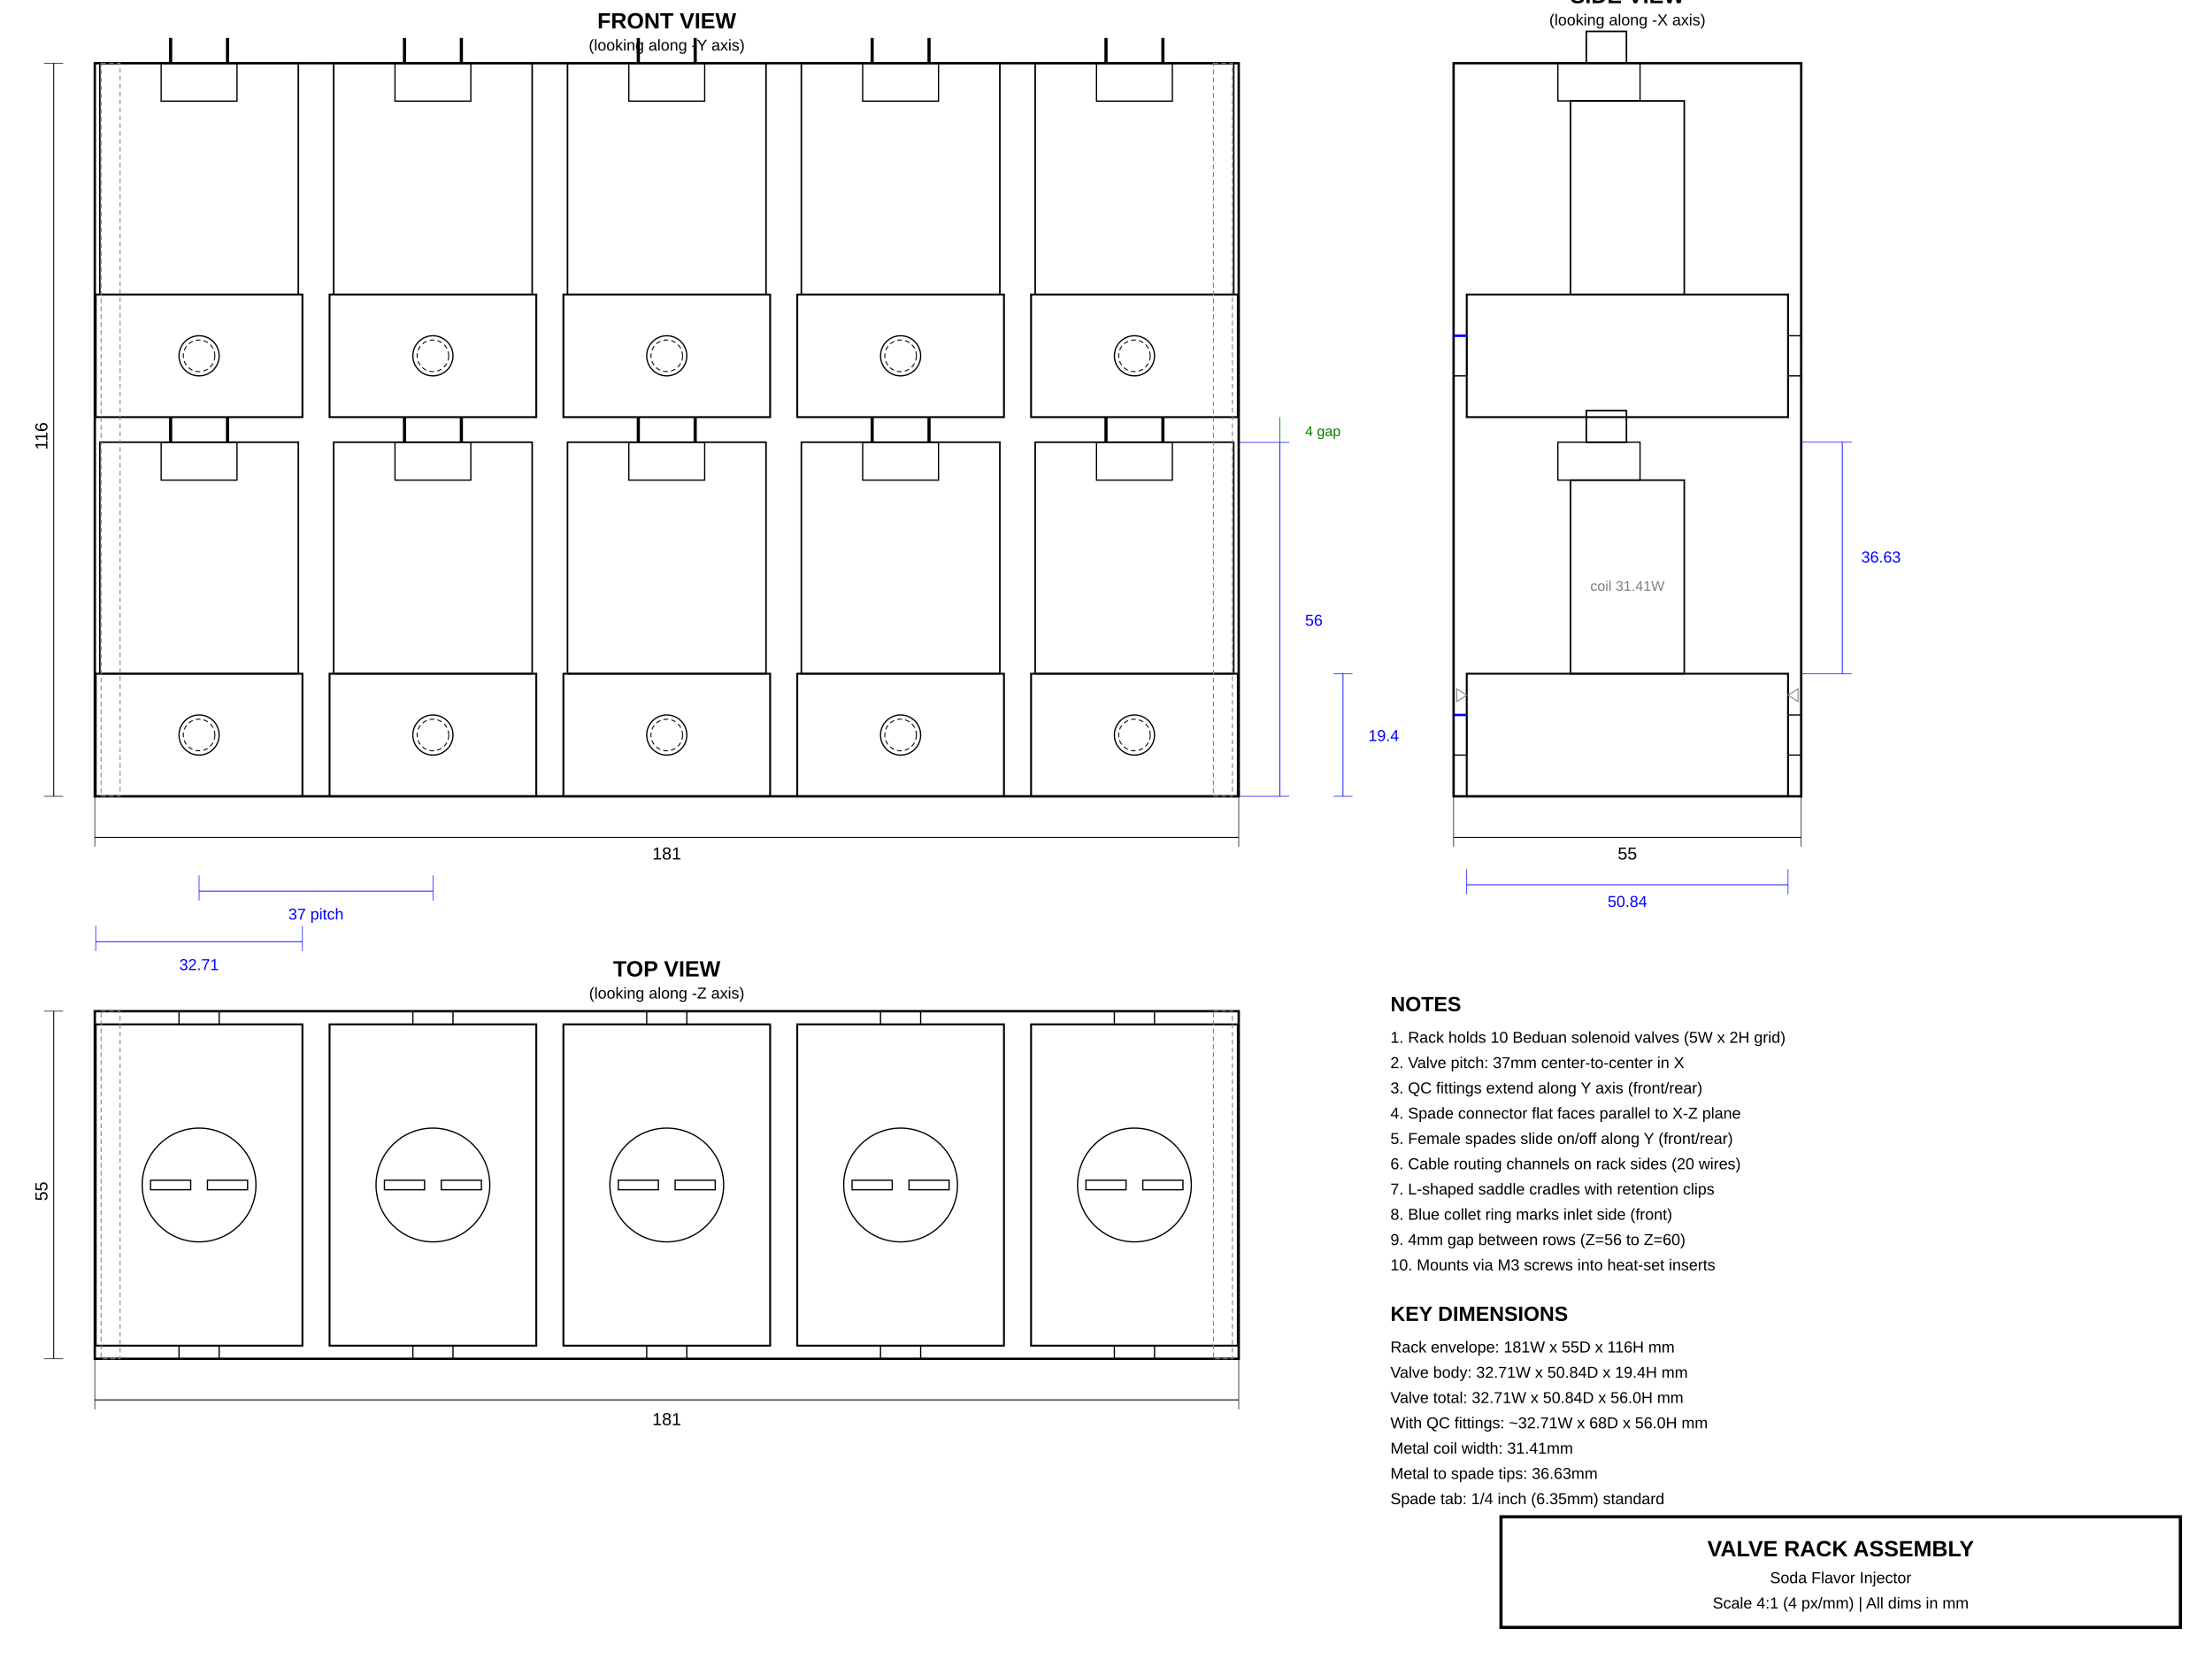
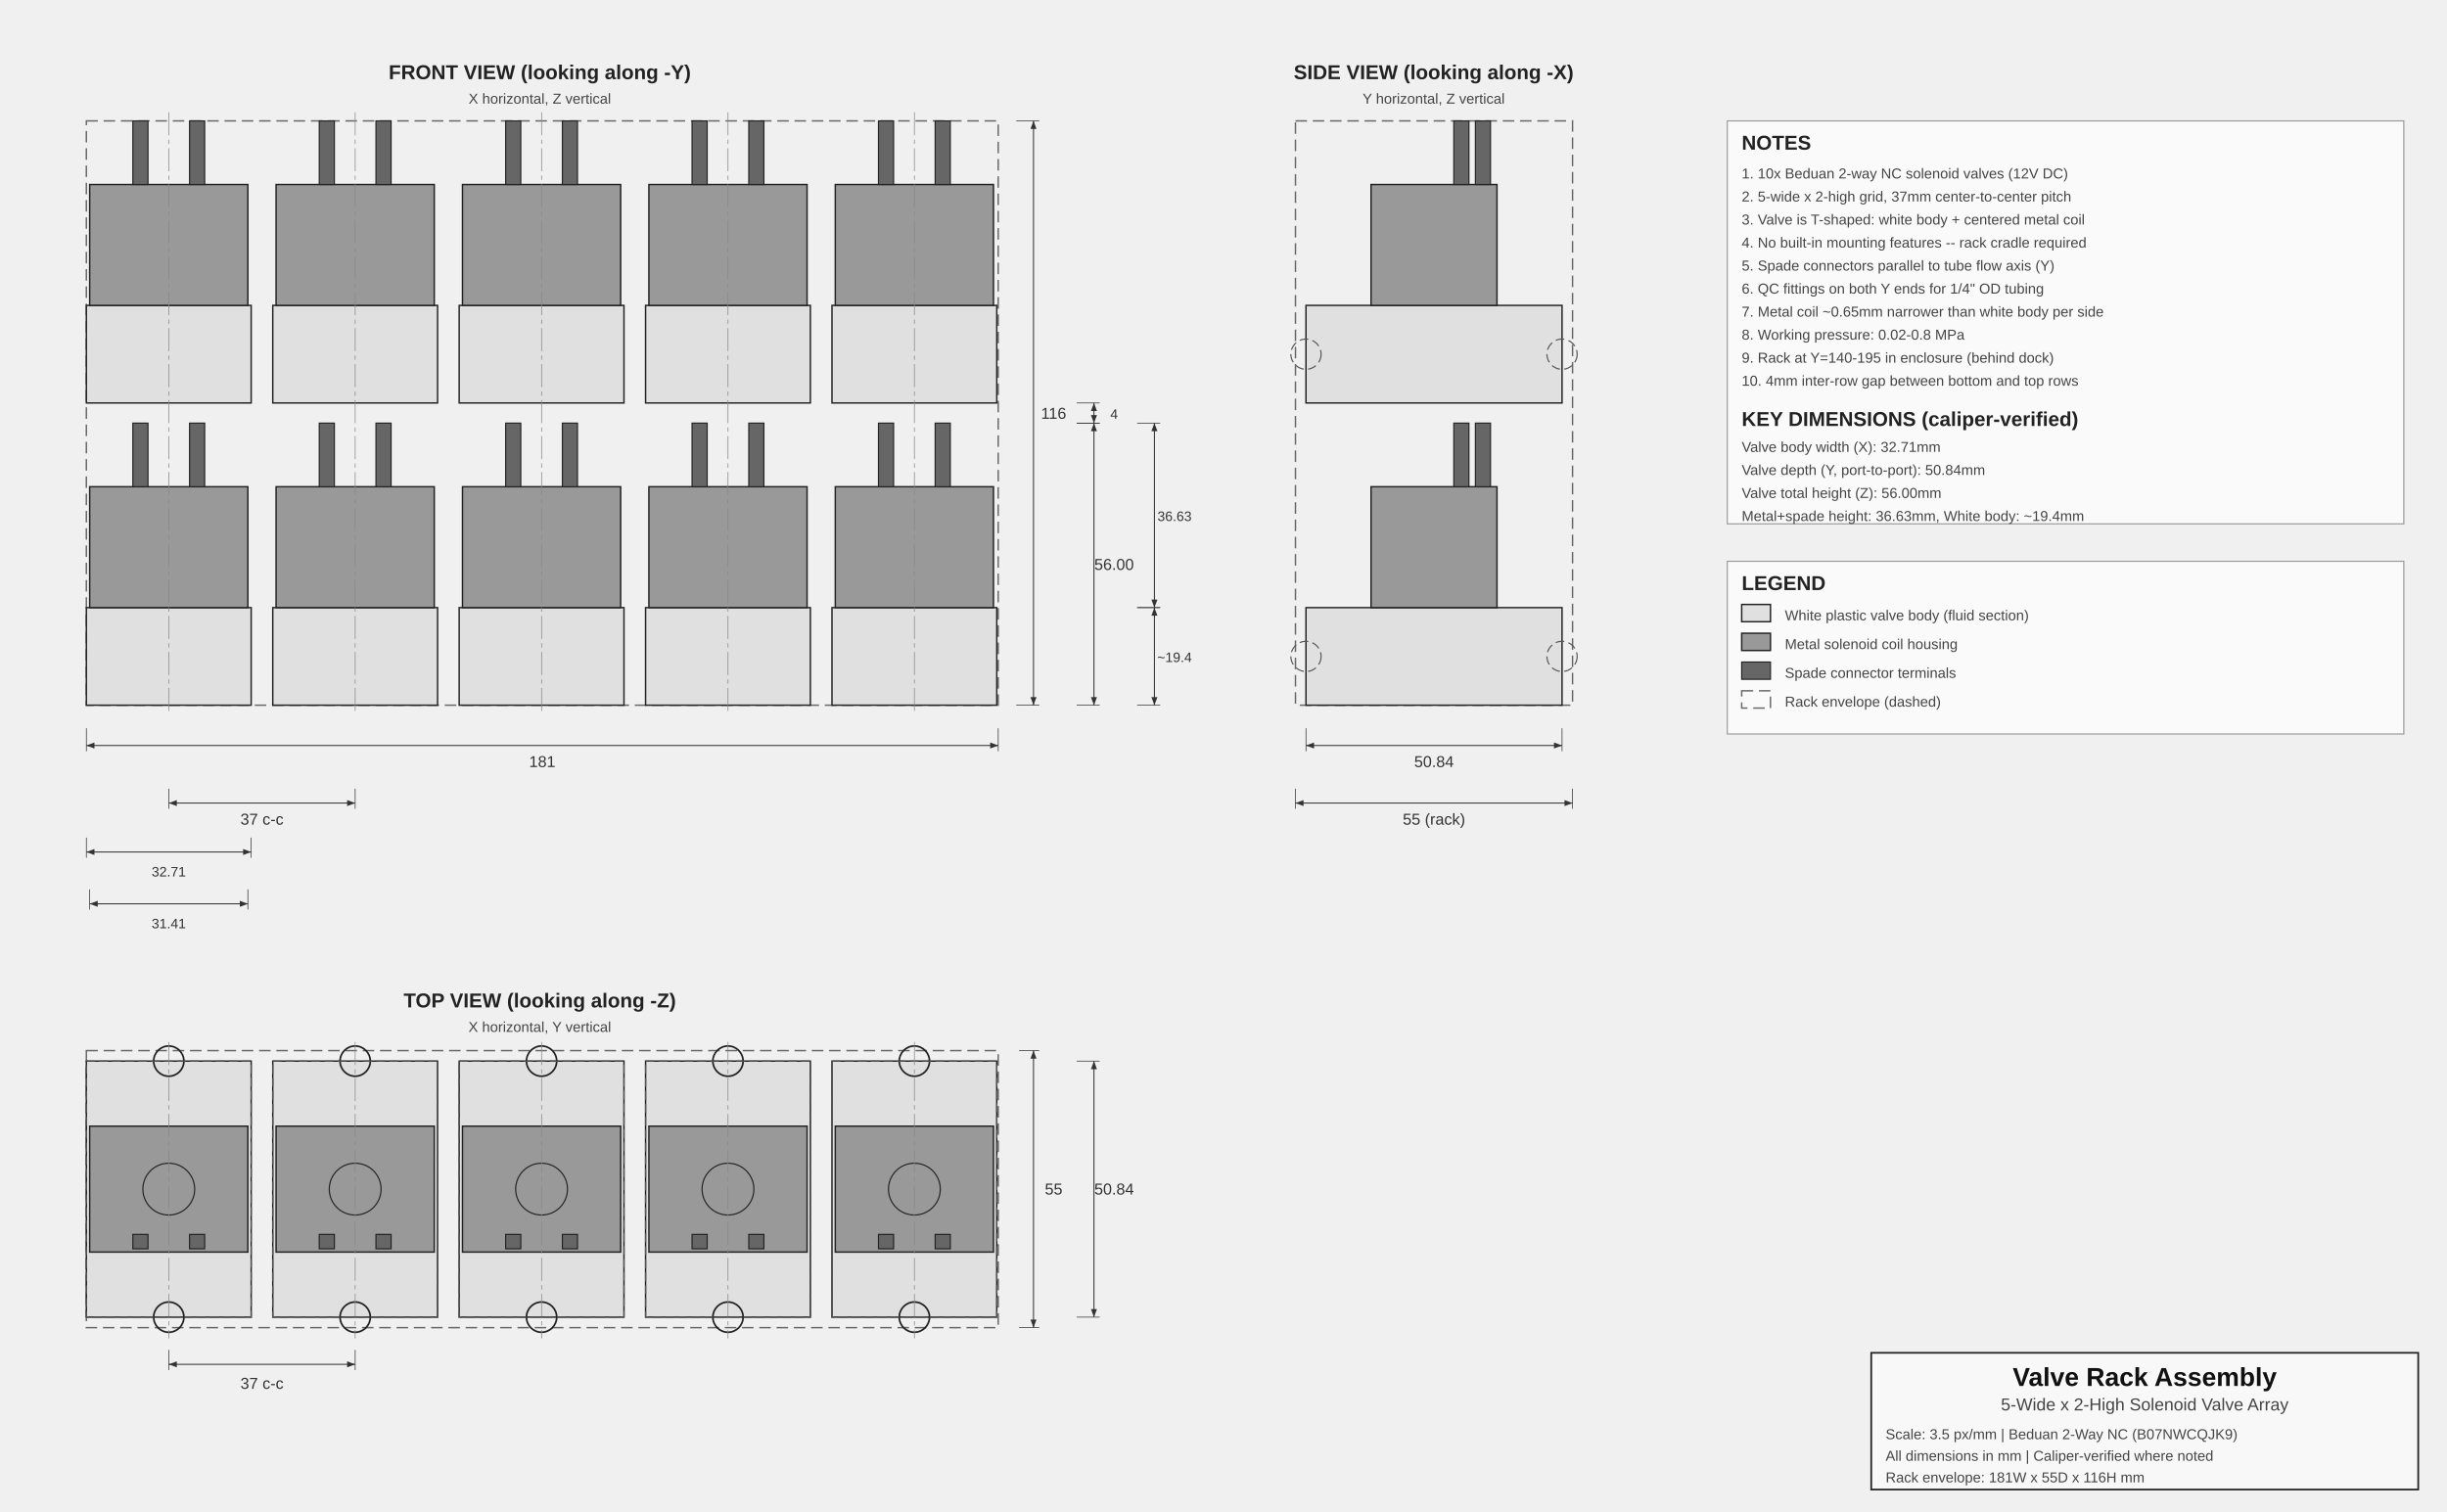
- <svg xmlns="http://www.w3.org/2000/svg" viewBox="0 0 1400 1050" width="1400" height="1050" font-family="Arial, sans-serif">
-   <rect width="1400" height="1050" fill="white" />
-   <rect x="950" y="960" width="430" height="70" fill="none" stroke="black" stroke-width="2" />
-   <text x="1165" y="985" text-anchor="middle" font-size="14" font-weight="bold">VALVE RACK ASSEMBLY</text>
-   <text x="1165" y="1002" text-anchor="middle" font-size="10">Soda Flavor Injector</text>
-   <text x="1165" y="1018" text-anchor="middle" font-size="10">Scale 4:1 (4 px/mm) | All dims in mm</text>
-   <g id="front-view" transform="translate(60, 40)">
-     <text x="362" y="-22" text-anchor="middle" font-size="14" font-weight="bold">FRONT VIEW</text>
-     <text x="362" y="-8" text-anchor="middle" font-size="10">(looking along -Y axis)</text>
-     <rect x="0" y="0" width="724" height="464" fill="none" stroke="black" stroke-width="1.5" />
-     <g id="front-v1-r1">
-       <rect x="0.58" y="386.4" width="130.84" height="77.6" fill="none" stroke="black" stroke-width="1.2" />
-       <rect x="3.18" y="239.88" width="125.64" height="146.52" fill="none" stroke="black" stroke-width="1" />
-       <rect x="42" y="239.88" width="48" height="24" fill="none" stroke="black" stroke-width="0.8" />
-       <line x1="48" y1="239.88" x2="48" y2="224" stroke="black" stroke-width="2" />
-       <line x1="84" y1="239.88" x2="84" y2="224" stroke="black" stroke-width="2" />
-     </g>
-     <g id="front-v2-r1" transform="translate(148, 0)">
-       <rect x="0.58" y="386.4" width="130.84" height="77.6" fill="none" stroke="black" stroke-width="1.2" />
-       <rect x="3.18" y="239.88" width="125.64" height="146.52" fill="none" stroke="black" stroke-width="1" />
-       <rect x="42" y="239.88" width="48" height="24" fill="none" stroke="black" stroke-width="0.8" />
-       <line x1="48" y1="239.88" x2="48" y2="224" stroke="black" stroke-width="2" />
-       <line x1="84" y1="239.88" x2="84" y2="224" stroke="black" stroke-width="2" />
-     </g>
-     <g id="front-v3-r1" transform="translate(296, 0)">
-       <rect x="0.58" y="386.4" width="130.84" height="77.6" fill="none" stroke="black" stroke-width="1.2" />
-       <rect x="3.18" y="239.88" width="125.64" height="146.52" fill="none" stroke="black" stroke-width="1" />
-       <rect x="42" y="239.88" width="48" height="24" fill="none" stroke="black" stroke-width="0.8" />
-       <line x1="48" y1="239.88" x2="48" y2="224" stroke="black" stroke-width="2" />
-       <line x1="84" y1="239.88" x2="84" y2="224" stroke="black" stroke-width="2" />
-     </g>
-     <g id="front-v4-r1" transform="translate(444, 0)">
-       <rect x="0.58" y="386.4" width="130.84" height="77.6" fill="none" stroke="black" stroke-width="1.2" />
-       <rect x="3.18" y="239.88" width="125.64" height="146.52" fill="none" stroke="black" stroke-width="1" />
-       <rect x="42" y="239.88" width="48" height="24" fill="none" stroke="black" stroke-width="0.8" />
-       <line x1="48" y1="239.88" x2="48" y2="224" stroke="black" stroke-width="2" />
-       <line x1="84" y1="239.88" x2="84" y2="224" stroke="black" stroke-width="2" />
-     </g>
-     <g id="front-v5-r1" transform="translate(592, 0)">
-       <rect x="0.58" y="386.4" width="130.84" height="77.6" fill="none" stroke="black" stroke-width="1.2" />
-       <rect x="3.18" y="239.88" width="125.64" height="146.52" fill="none" stroke="black" stroke-width="1" />
-       <rect x="42" y="239.88" width="48" height="24" fill="none" stroke="black" stroke-width="0.8" />
-       <line x1="48" y1="239.88" x2="48" y2="224" stroke="black" stroke-width="2" />
-       <line x1="84" y1="239.88" x2="84" y2="224" stroke="black" stroke-width="2" />
-     </g>
-     <g id="front-v1-r2">
-       <rect x="0.58" y="146.4" width="130.84" height="77.6" fill="none" stroke="black" stroke-width="1.2" />
-       <rect x="3.18" y="0" width="125.64" height="146.4" fill="none" stroke="black" stroke-width="1" />
-       <rect x="42" y="0" width="48" height="24" fill="none" stroke="black" stroke-width="0.8" />
-       <line x1="48" y1="0" x2="48" y2="-16" stroke="black" stroke-width="2" />
-       <line x1="84" y1="0" x2="84" y2="-16" stroke="black" stroke-width="2" />
-     </g>
-     <g id="front-v2-r2" transform="translate(148, 0)">
-       <rect x="0.58" y="146.4" width="130.84" height="77.6" fill="none" stroke="black" stroke-width="1.2" />
-       <rect x="3.18" y="0" width="125.64" height="146.4" fill="none" stroke="black" stroke-width="1" />
-       <rect x="42" y="0" width="48" height="24" fill="none" stroke="black" stroke-width="0.8" />
-       <line x1="48" y1="0" x2="48" y2="-16" stroke="black" stroke-width="2" />
-       <line x1="84" y1="0" x2="84" y2="-16" stroke="black" stroke-width="2" />
-     </g>
-     <g id="front-v3-r2" transform="translate(296, 0)">
-       <rect x="0.58" y="146.4" width="130.84" height="77.6" fill="none" stroke="black" stroke-width="1.2" />
-       <rect x="3.18" y="0" width="125.64" height="146.4" fill="none" stroke="black" stroke-width="1" />
-       <rect x="42" y="0" width="48" height="24" fill="none" stroke="black" stroke-width="0.8" />
-       <line x1="48" y1="0" x2="48" y2="-16" stroke="black" stroke-width="2" />
-       <line x1="84" y1="0" x2="84" y2="-16" stroke="black" stroke-width="2" />
-     </g>
-     <g id="front-v4-r2" transform="translate(444, 0)">
-       <rect x="0.58" y="146.4" width="130.84" height="77.6" fill="none" stroke="black" stroke-width="1.2" />
-       <rect x="3.18" y="0" width="125.64" height="146.4" fill="none" stroke="black" stroke-width="1" />
-       <rect x="42" y="0" width="48" height="24" fill="none" stroke="black" stroke-width="0.8" />
-       <line x1="48" y1="0" x2="48" y2="-16" stroke="black" stroke-width="2" />
-       <line x1="84" y1="0" x2="84" y2="-16" stroke="black" stroke-width="2" />
-     </g>
-     <g id="front-v5-r2" transform="translate(592, 0)">
-       <rect x="0.58" y="146.4" width="130.84" height="77.6" fill="none" stroke="black" stroke-width="1.2" />
-       <rect x="3.18" y="0" width="125.64" height="146.4" fill="none" stroke="black" stroke-width="1" />
-       <rect x="42" y="0" width="48" height="24" fill="none" stroke="black" stroke-width="0.8" />
-       <line x1="48" y1="0" x2="48" y2="-16" stroke="black" stroke-width="2" />
-       <line x1="84" y1="0" x2="84" y2="-16" stroke="black" stroke-width="2" />
-     </g>
-     <circle cx="66" cy="425.2" r="12.7" fill="none" stroke="black" stroke-width="0.8" />
-     <circle cx="214" cy="425.2" r="12.7" fill="none" stroke="black" stroke-width="0.8" />
-     <circle cx="362" cy="425.2" r="12.7" fill="none" stroke="black" stroke-width="0.8" />
-     <circle cx="510" cy="425.2" r="12.7" fill="none" stroke="black" stroke-width="0.8" />
-     <circle cx="658" cy="425.2" r="12.7" fill="none" stroke="black" stroke-width="0.8" />
-     <circle cx="66" cy="425.2" r="10" fill="none" stroke="black" stroke-width="0.6" stroke-dasharray="3,2" />
-     <circle cx="214" cy="425.2" r="10" fill="none" stroke="black" stroke-width="0.6" stroke-dasharray="3,2" />
-     <circle cx="362" cy="425.2" r="10" fill="none" stroke="black" stroke-width="0.6" stroke-dasharray="3,2" />
-     <circle cx="510" cy="425.2" r="10" fill="none" stroke="black" stroke-width="0.6" stroke-dasharray="3,2" />
-     <circle cx="658" cy="425.2" r="10" fill="none" stroke="black" stroke-width="0.6" stroke-dasharray="3,2" />
-     <circle cx="66" cy="185.2" r="12.7" fill="none" stroke="black" stroke-width="0.8" />
-     <circle cx="214" cy="185.2" r="12.7" fill="none" stroke="black" stroke-width="0.8" />
-     <circle cx="362" cy="185.2" r="12.7" fill="none" stroke="black" stroke-width="0.8" />
-     <circle cx="510" cy="185.2" r="12.7" fill="none" stroke="black" stroke-width="0.8" />
-     <circle cx="658" cy="185.2" r="12.7" fill="none" stroke="black" stroke-width="0.8" />
-     <circle cx="66" cy="185.2" r="10" fill="none" stroke="black" stroke-width="0.6" stroke-dasharray="3,2" />
-     <circle cx="214" cy="185.2" r="10" fill="none" stroke="black" stroke-width="0.6" stroke-dasharray="3,2" />
-     <circle cx="362" cy="185.2" r="10" fill="none" stroke="black" stroke-width="0.6" stroke-dasharray="3,2" />
-     <circle cx="510" cy="185.2" r="10" fill="none" stroke="black" stroke-width="0.6" stroke-dasharray="3,2" />
-     <circle cx="658" cy="185.2" r="10" fill="none" stroke="black" stroke-width="0.6" stroke-dasharray="3,2" />
-     <rect x="4" y="0" width="12" height="464" fill="none" stroke="gray" stroke-width="0.6" stroke-dasharray="3,2" />
-     <rect x="708" y="0" width="12" height="464" fill="none" stroke="gray" stroke-width="0.6" stroke-dasharray="3,2" />
-     <line x1="0" y1="490" x2="724" y2="490" stroke="black" stroke-width="0.6" />
-     <line x1="0" y1="464" x2="0" y2="496" stroke="black" stroke-width="0.4" />
-     <line x1="724" y1="464" x2="724" y2="496" stroke="black" stroke-width="0.4" />
-     <text x="362" y="504" text-anchor="middle" font-size="11">181</text>
-     <line x1="-26" y1="0" x2="-26" y2="464" stroke="black" stroke-width="0.6" />
-     <line x1="-32" y1="0" x2="-20" y2="0" stroke="black" stroke-width="0.4" />
-     <line x1="-32" y1="464" x2="-20" y2="464" stroke="black" stroke-width="0.4" />
-     <text x="-30" y="236" text-anchor="middle" font-size="11" transform="rotate(-90, -30, 236)">116</text>
-     <line x1="66" y1="524" x2="214" y2="524" stroke="blue" stroke-width="0.5" />
-     <line x1="66" y1="514" x2="66" y2="530" stroke="blue" stroke-width="0.4" />
-     <line x1="214" y1="514" x2="214" y2="530" stroke="blue" stroke-width="0.4" />
-     <text x="140" y="542" text-anchor="middle" font-size="10" fill="blue">37 pitch</text>
-     <line x1="0.58" y1="556" x2="131.42" y2="556" stroke="blue" stroke-width="0.5" />
-     <line x1="0.58" y1="546" x2="0.58" y2="562" stroke="blue" stroke-width="0.4" />
-     <line x1="131.42" y1="546" x2="131.42" y2="562" stroke="blue" stroke-width="0.4" />
-     <text x="66" y="574" text-anchor="middle" font-size="10" fill="blue">32.71</text>
-     <line x1="750" y1="240" x2="750" y2="464" stroke="blue" stroke-width="0.5" />
-     <line x1="724" y1="240" x2="756" y2="240" stroke="blue" stroke-width="0.4" />
-     <line x1="724" y1="464" x2="756" y2="464" stroke="blue" stroke-width="0.4" />
-     <text x="766" y="356" text-anchor="start" font-size="10" fill="blue">56</text>
-     <line x1="750" y1="224" x2="750" y2="240" stroke="green" stroke-width="0.5" />
-     <text x="766" y="236" text-anchor="start" font-size="9" fill="green">4 gap</text>
-     <line x1="790" y1="386.4" x2="790" y2="464" stroke="blue" stroke-width="0.5" />
-     <line x1="784" y1="386.4" x2="796" y2="386.4" stroke="blue" stroke-width="0.4" />
-     <line x1="784" y1="464" x2="796" y2="464" stroke="blue" stroke-width="0.4" />
-     <text x="806" y="429" text-anchor="start" font-size="10" fill="blue">19.4</text>
-   </g>
-   <g id="side-view" transform="translate(920, 40)">
-     <text x="110" y="-38" text-anchor="middle" font-size="14" font-weight="bold">SIDE VIEW</text>
-     <text x="110" y="-24" text-anchor="middle" font-size="10">(looking along -X axis)</text>
-     <rect x="0" y="0" width="220" height="464" fill="none" stroke="black" stroke-width="1.5" />
-     <rect x="8.32" y="386.4" width="203.36" height="77.6" fill="none" stroke="black" stroke-width="1.2" />
-     <rect x="74" y="263.88" width="72" height="122.52" fill="none" stroke="black" stroke-width="1" />
-     <rect x="66" y="239.88" width="52" height="24" fill="none" stroke="black" stroke-width="0.8" />
-     <rect x="84" y="219.88" width="25.4" height="20" fill="none" stroke="black" stroke-width="1" />
-     <rect x="0" y="412.5" width="8.32" height="25.4" fill="none" stroke="black" stroke-width="0.8" />
-     <rect x="211.68" y="412.5" width="8.32" height="25.4" fill="none" stroke="black" stroke-width="0.8" />
-     <line x1="0" y1="412.5" x2="8.32" y2="412.5" stroke="blue" stroke-width="1.5" />
-     <rect x="8.32" y="146.4" width="203.36" height="77.6" fill="none" stroke="black" stroke-width="1.2" />
-     <rect x="74" y="23.88" width="72" height="122.52" fill="none" stroke="black" stroke-width="1" />
-     <rect x="66" y="-0.12" width="52" height="24" fill="none" stroke="black" stroke-width="0.8" />
-     <rect x="84" y="-20.12" width="25.4" height="20" fill="none" stroke="black" stroke-width="1" />
-     <rect x="0" y="172.5" width="8.32" height="25.4" fill="none" stroke="black" stroke-width="0.8" />
-     <rect x="211.68" y="172.5" width="8.32" height="25.4" fill="none" stroke="black" stroke-width="0.8" />
-     <line x1="0" y1="172.5" x2="8.32" y2="172.5" stroke="blue" stroke-width="1.5" />
-     <path d="M8.32,400 L2,396 L2,404 Z" fill="none" stroke="gray" stroke-width="0.6" />
-     <path d="M211.68,400 L218,396 L218,404 Z" fill="none" stroke="gray" stroke-width="0.6" />
-     <line x1="0" y1="490" x2="220" y2="490" stroke="black" stroke-width="0.6" />
-     <line x1="0" y1="464" x2="0" y2="496" stroke="black" stroke-width="0.4" />
-     <line x1="220" y1="464" x2="220" y2="496" stroke="black" stroke-width="0.4" />
-     <text x="110" y="504" text-anchor="middle" font-size="11">55</text>
-     <line x1="8.32" y1="520" x2="211.68" y2="520" stroke="blue" stroke-width="0.5" />
-     <line x1="8.32" y1="510" x2="8.32" y2="526" stroke="blue" stroke-width="0.4" />
-     <line x1="211.68" y1="510" x2="211.68" y2="526" stroke="blue" stroke-width="0.4" />
-     <text x="110" y="534" text-anchor="middle" font-size="10" fill="blue">50.84</text>
-     <line x1="246" y1="239.88" x2="246" y2="386.4" stroke="blue" stroke-width="0.5" />
-     <line x1="220" y1="239.88" x2="252" y2="239.88" stroke="blue" stroke-width="0.4" />
-     <line x1="220" y1="386.4" x2="252" y2="386.4" stroke="blue" stroke-width="0.4" />
-     <text x="258" y="316" text-anchor="start" font-size="10" fill="blue">36.63</text>
-     <text x="110" y="334" text-anchor="middle" font-size="9" fill="gray">coil 31.41W</text>
-   </g>
-   <g id="top-view" transform="translate(60, 640)">
-     <text x="362" y="-22" text-anchor="middle" font-size="14" font-weight="bold">TOP VIEW</text>
-     <text x="362" y="-8" text-anchor="middle" font-size="10">(looking along -Z axis)</text>
-     <rect x="0" y="0" width="724" height="220" fill="none" stroke="black" stroke-width="1.5" />
-     <rect x="0.58" y="8.32" width="130.84" height="203.36" fill="none" stroke="black" stroke-width="1.2" />
-     <rect x="148.58" y="8.32" width="130.84" height="203.36" fill="none" stroke="black" stroke-width="1.2" />
-     <rect x="296.58" y="8.32" width="130.84" height="203.36" fill="none" stroke="black" stroke-width="1.2" />
-     <rect x="444.58" y="8.32" width="130.84" height="203.36" fill="none" stroke="black" stroke-width="1.2" />
-     <rect x="592.58" y="8.32" width="130.84" height="203.36" fill="none" stroke="black" stroke-width="1.2" />
-     <circle cx="66" cy="110" r="36" fill="none" stroke="black" stroke-width="0.8" />
-     <circle cx="214" cy="110" r="36" fill="none" stroke="black" stroke-width="0.8" />
-     <circle cx="362" cy="110" r="36" fill="none" stroke="black" stroke-width="0.8" />
-     <circle cx="510" cy="110" r="36" fill="none" stroke="black" stroke-width="0.8" />
-     <circle cx="658" cy="110" r="36" fill="none" stroke="black" stroke-width="0.8" />
-     <rect x="35.3" y="107" width="25.4" height="6" fill="none" stroke="black" stroke-width="0.8" />
-     <rect x="71.3" y="107" width="25.4" height="6" fill="none" stroke="black" stroke-width="0.8" />
-     <rect x="183.3" y="107" width="25.4" height="6" fill="none" stroke="black" stroke-width="0.8" />
-     <rect x="219.3" y="107" width="25.4" height="6" fill="none" stroke="black" stroke-width="0.8" />
-     <rect x="331.3" y="107" width="25.4" height="6" fill="none" stroke="black" stroke-width="0.8" />
-     <rect x="367.3" y="107" width="25.4" height="6" fill="none" stroke="black" stroke-width="0.8" />
-     <rect x="479.3" y="107" width="25.4" height="6" fill="none" stroke="black" stroke-width="0.8" />
-     <rect x="515.3" y="107" width="25.4" height="6" fill="none" stroke="black" stroke-width="0.8" />
-     <rect x="627.3" y="107" width="25.4" height="6" fill="none" stroke="black" stroke-width="0.8" />
-     <rect x="663.3" y="107" width="25.4" height="6" fill="none" stroke="black" stroke-width="0.8" />
-     <rect x="53.3" y="0" width="25.4" height="8.32" fill="none" stroke="black" stroke-width="0.8" />
-     <rect x="201.3" y="0" width="25.4" height="8.32" fill="none" stroke="black" stroke-width="0.8" />
-     <rect x="349.3" y="0" width="25.4" height="8.32" fill="none" stroke="black" stroke-width="0.8" />
-     <rect x="497.3" y="0" width="25.4" height="8.32" fill="none" stroke="black" stroke-width="0.8" />
-     <rect x="645.3" y="0" width="25.4" height="8.32" fill="none" stroke="black" stroke-width="0.8" />
-     <rect x="53.3" y="211.68" width="25.4" height="8.32" fill="none" stroke="black" stroke-width="0.8" />
-     <rect x="201.3" y="211.68" width="25.4" height="8.32" fill="none" stroke="black" stroke-width="0.8" />
-     <rect x="349.3" y="211.68" width="25.4" height="8.32" fill="none" stroke="black" stroke-width="0.8" />
-     <rect x="497.3" y="211.68" width="25.4" height="8.32" fill="none" stroke="black" stroke-width="0.8" />
-     <rect x="645.3" y="211.68" width="25.4" height="8.32" fill="none" stroke="black" stroke-width="0.8" />
-     <rect x="4" y="0" width="12" height="220" fill="none" stroke="gray" stroke-width="0.6" stroke-dasharray="3,2" />
-     <rect x="708" y="0" width="12" height="220" fill="none" stroke="gray" stroke-width="0.6" stroke-dasharray="3,2" />
-     <line x1="0" y1="246" x2="724" y2="246" stroke="black" stroke-width="0.6" />
-     <line x1="0" y1="220" x2="0" y2="252" stroke="black" stroke-width="0.4" />
-     <line x1="724" y1="220" x2="724" y2="252" stroke="black" stroke-width="0.4" />
-     <text x="362" y="262" text-anchor="middle" font-size="11">181</text>
-     <line x1="-26" y1="0" x2="-26" y2="220" stroke="black" stroke-width="0.6" />
-     <line x1="-32" y1="0" x2="-20" y2="0" stroke="black" stroke-width="0.4" />
-     <line x1="-32" y1="220" x2="-20" y2="220" stroke="black" stroke-width="0.4" />
-     <text x="-30" y="114" text-anchor="middle" font-size="11" transform="rotate(-90, -30, 114)">55</text>
-   </g>
-   <g id="notes" transform="translate(880, 640)">
-     <text x="0" y="0" font-size="13" font-weight="bold">NOTES</text>
-     <text x="0" y="20" font-size="10">1. Rack holds 10 Beduan solenoid valves (5W x 2H grid)</text>
-     <text x="0" y="36" font-size="10">2. Valve pitch: 37mm center-to-center in X</text>
-     <text x="0" y="52" font-size="10">3. QC fittings extend along Y axis (front/rear)</text>
-     <text x="0" y="68" font-size="10">4. Spade connector flat faces parallel to X-Z plane</text>
-     <text x="0" y="84" font-size="10">5. Female spades slide on/off along Y (front/rear)</text>
-     <text x="0" y="100" font-size="10">6. Cable routing channels on rack sides (20 wires)</text>
-     <text x="0" y="116" font-size="10">7. L-shaped saddle cradles with retention clips</text>
-     <text x="0" y="132" font-size="10">8. Blue collet ring marks inlet side (front)</text>
-     <text x="0" y="148" font-size="10">9. 4mm gap between rows (Z=56 to Z=60)</text>
-     <text x="0" y="164" font-size="10">10. Mounts via M3 screws into heat-set inserts</text>
-     <text x="0" y="196" font-size="13" font-weight="bold">KEY DIMENSIONS</text>
-     <text x="0" y="216" font-size="10">Rack envelope: 181W x 55D x 116H mm</text>
-     <text x="0" y="232" font-size="10">Valve body: 32.71W x 50.84D x 19.4H mm</text>
-     <text x="0" y="248" font-size="10">Valve total: 32.71W x 50.84D x 56.0H mm</text>
-     <text x="0" y="264" font-size="10">With QC fittings: ~32.71W x 68D x 56.0H mm</text>
-     <text x="0" y="280" font-size="10">Metal coil width: 31.41mm</text>
-     <text x="0" y="296" font-size="10">Metal to spade tips: 36.63mm</text>
-     <text x="0" y="312" font-size="10">Spade tab: 1/4 inch (6.35mm) standard</text>
-   </g>
+ <svg xmlns="http://www.w3.org/2000/svg" viewBox="0 0 1700 1050" width="1700" height="1050" font-family="Arial, Helvetica, sans-serif">
+   <defs>
+     <marker id="arrow" markerWidth="8" markerHeight="6" refX="8" refY="3" orient="auto">
+       <path d="M0,0 L8,3 L0,6 Z" fill="#333" />
+     </marker>
+     <marker id="arrow-rev" markerWidth="8" markerHeight="6" refX="0" refY="3" orient="auto">
+       <path d="M8,0 L0,3 L8,6 Z" fill="#333" />
+     </marker>
+     <style>
+       .dim-line { stroke: #333; stroke-width: 0.7; fill: none; marker-start: url(#arrow-rev); marker-end: url(#arrow); }
+       .dim-ext { stroke: #333; stroke-width: 0.5; fill: none; }
+       .dim-text { font-size: 11px; fill: #333; text-anchor: middle; }
+       .dim-text-sm { font-size: 9.5px; fill: #333; text-anchor: middle; }
+       .label { font-size: 14px; font-weight: bold; fill: #222; }
+       .note { font-size: 10px; fill: #444; }
+       .title-text { font-size: 18px; font-weight: bold; fill: #111; }
+       .subtitle { font-size: 12px; fill: #444; }
+       .hidden { stroke: #555; stroke-width: 0.8; stroke-dasharray: 6,3; fill: none; }
+       .visible { stroke: #222; stroke-width: 1.2; fill: none; }
+       .centerline { stroke: #888; stroke-width: 0.5; stroke-dasharray: 16,3,3,3; fill: none; }
+       .rack-env { stroke: #666; stroke-width: 1; stroke-dasharray: 8,4; fill: none; }
+       .white-body { fill: #e0e0e0; stroke: #222; stroke-width: 1; }
+       .metal-body { fill: #999; stroke: #222; stroke-width: 1; }
+       .spade { fill: #666; stroke: #222; stroke-width: 0.8; }
+     </style>
+   </defs>
+   <rect x="1300" y="940" width="380" height="95" fill="#f8f8f8" stroke="#222" stroke-width="1.2" />
+   <text x="1490" y="963" class="title-text" text-anchor="middle">Valve Rack Assembly</text>
+   <text x="1490" y="980" class="subtitle" text-anchor="middle">5-Wide x 2-High Solenoid Valve Array</text>
+   <text x="1310" y="1000" class="note">Scale: 3.5 px/mm | Beduan 2-Way NC (B07NWCQJK9)</text>
+   <text x="1310" y="1015" class="note">All dimensions in mm | Caliper-verified where noted</text>
+   <text x="1310" y="1030" class="note">Rack envelope: 181W x 55D x 116H mm</text>
+   <text x="375" y="55" class="label" text-anchor="middle">FRONT VIEW (looking along -Y)</text>
+   <text x="375" y="72" class="note" text-anchor="middle">X horizontal, Z vertical</text>
+   <rect x="60" y="84" width="633.5" height="406" class="rack-env" />
+   <g id="valve-r1-v1">
+     <rect x="60" y="422.2" width="114.5" height="67.8" class="white-body" />
+     <rect x="62.3" y="338.2" width="109.9" height="84" class="metal-body" />
+     <rect x="92.3" y="294" width="10.5" height="44.2" class="spade" />
+     <rect x="131.7" y="294" width="10.5" height="44.2" class="spade" />
+   </g>
+   <g id="valve-r1-v2" transform="translate(129.5, 0)">
+     <rect x="60" y="422.2" width="114.5" height="67.8" class="white-body" />
+     <rect x="62.3" y="338.2" width="109.9" height="84" class="metal-body" />
+     <rect x="92.3" y="294" width="10.5" height="44.2" class="spade" />
+     <rect x="131.7" y="294" width="10.5" height="44.2" class="spade" />
+   </g>
+   <g id="valve-r1-v3" transform="translate(259, 0)">
+     <rect x="60" y="422.2" width="114.5" height="67.8" class="white-body" />
+     <rect x="62.3" y="338.2" width="109.9" height="84" class="metal-body" />
+     <rect x="92.3" y="294" width="10.5" height="44.2" class="spade" />
+     <rect x="131.7" y="294" width="10.5" height="44.2" class="spade" />
+   </g>
+   <g id="valve-r1-v4" transform="translate(388.5, 0)">
+     <rect x="60" y="422.2" width="114.5" height="67.8" class="white-body" />
+     <rect x="62.3" y="338.2" width="109.9" height="84" class="metal-body" />
+     <rect x="92.3" y="294" width="10.5" height="44.2" class="spade" />
+     <rect x="131.7" y="294" width="10.5" height="44.2" class="spade" />
+   </g>
+   <g id="valve-r1-v5" transform="translate(518, 0)">
+     <rect x="60" y="422.2" width="114.5" height="67.8" class="white-body" />
+     <rect x="62.3" y="338.2" width="109.9" height="84" class="metal-body" />
+     <rect x="92.3" y="294" width="10.5" height="44.2" class="spade" />
+     <rect x="131.7" y="294" width="10.5" height="44.2" class="spade" />
+   </g>
+   <g id="valve-r2-v1" transform="translate(0, -210)">
+     <rect x="60" y="422.2" width="114.5" height="67.8" class="white-body" />
+     <rect x="62.3" y="338.2" width="109.9" height="84" class="metal-body" />
+     <rect x="92.3" y="294" width="10.5" height="44.2" class="spade" />
+     <rect x="131.7" y="294" width="10.5" height="44.2" class="spade" />
+   </g>
+   <g id="valve-r2-v2" transform="translate(129.5, -210)">
+     <rect x="60" y="422.2" width="114.5" height="67.8" class="white-body" />
+     <rect x="62.3" y="338.2" width="109.9" height="84" class="metal-body" />
+     <rect x="92.3" y="294" width="10.5" height="44.2" class="spade" />
+     <rect x="131.7" y="294" width="10.5" height="44.2" class="spade" />
+   </g>
+   <g id="valve-r2-v3" transform="translate(259, -210)">
+     <rect x="60" y="422.2" width="114.5" height="67.8" class="white-body" />
+     <rect x="62.3" y="338.2" width="109.9" height="84" class="metal-body" />
+     <rect x="92.3" y="294" width="10.5" height="44.2" class="spade" />
+     <rect x="131.7" y="294" width="10.5" height="44.2" class="spade" />
+   </g>
+   <g id="valve-r2-v4" transform="translate(388.5, -210)">
+     <rect x="60" y="422.2" width="114.5" height="67.8" class="white-body" />
+     <rect x="62.3" y="338.2" width="109.9" height="84" class="metal-body" />
+     <rect x="92.3" y="294" width="10.5" height="44.2" class="spade" />
+     <rect x="131.7" y="294" width="10.5" height="44.2" class="spade" />
+   </g>
+   <g id="valve-r2-v5" transform="translate(518, -210)">
+     <rect x="60" y="422.2" width="114.5" height="67.8" class="white-body" />
+     <rect x="62.3" y="338.2" width="109.9" height="84" class="metal-body" />
+     <rect x="92.3" y="294" width="10.5" height="44.2" class="spade" />
+     <rect x="131.7" y="294" width="10.5" height="44.2" class="spade" />
+   </g>
+   <line x1="117.25" y1="78" x2="117.25" y2="496" class="centerline" />
+   <line x1="246.75" y1="78" x2="246.75" y2="496" class="centerline" />
+   <line x1="376.25" y1="78" x2="376.25" y2="496" class="centerline" />
+   <line x1="505.75" y1="78" x2="505.75" y2="496" class="centerline" />
+   <line x1="635.25" y1="78" x2="635.25" y2="496" class="centerline" />
+   <line x1="60" y1="506" x2="60" y2="522" class="dim-ext" />
+   <line x1="693.5" y1="506" x2="693.5" y2="522" class="dim-ext" />
+   <line x1="60" y1="518" x2="693.5" y2="518" class="dim-line" />
+   <text x="376.75" y="533" class="dim-text">181</text>
+   <line x1="706" y1="490" x2="722" y2="490" class="dim-ext" />
+   <line x1="706" y1="84" x2="722" y2="84" class="dim-ext" />
+   <line x1="718" y1="490" x2="718" y2="84" class="dim-line" />
+   <text x="732" y="291" class="dim-text" text-anchor="start">116</text>
+   <line x1="748" y1="490" x2="764" y2="490" class="dim-ext" />
+   <line x1="748" y1="294" x2="764" y2="294" class="dim-ext" />
+   <line x1="760" y1="490" x2="760" y2="294" class="dim-line" />
+   <text x="774" y="396" class="dim-text" text-anchor="start">56.00</text>
+   <line x1="790" y1="490" x2="806" y2="490" class="dim-ext" />
+   <line x1="790" y1="422.2" x2="806" y2="422.2" class="dim-ext" />
+   <line x1="802" y1="490" x2="802" y2="422.2" class="dim-line" />
+   <text x="816" y="460" class="dim-text-sm" text-anchor="start">~19.4</text>
+   <line x1="790" y1="422.2" x2="806" y2="422.2" class="dim-ext" />
+   <line x1="790" y1="294" x2="806" y2="294" class="dim-ext" />
+   <line x1="802" y1="422.2" x2="802" y2="294" class="dim-line" />
+   <text x="816" y="362" class="dim-text-sm" text-anchor="start">36.63</text>
+   <line x1="748" y1="294" x2="764" y2="294" class="dim-ext" />
+   <line x1="748" y1="280" x2="764" y2="280" class="dim-ext" />
+   <line x1="760" y1="294" x2="760" y2="280" class="dim-line" />
+   <text x="774" y="291" class="dim-text-sm" text-anchor="start">4</text>
+   <line x1="117.25" y1="548" x2="117.25" y2="562" class="dim-ext" />
+   <line x1="246.75" y1="548" x2="246.75" y2="562" class="dim-ext" />
+   <line x1="117.25" y1="558" x2="246.75" y2="558" class="dim-line" />
+   <text x="182" y="573" class="dim-text">37 c-c</text>
+   <line x1="60" y1="582" x2="60" y2="596" class="dim-ext" />
+   <line x1="174.5" y1="582" x2="174.5" y2="596" class="dim-ext" />
+   <line x1="60" y1="592" x2="174.5" y2="592" class="dim-line" />
+   <text x="117.25" y="609" class="dim-text-sm">32.71</text>
+   <line x1="62.3" y1="618" x2="62.3" y2="632" class="dim-ext" />
+   <line x1="172.2" y1="618" x2="172.2" y2="632" class="dim-ext" />
+   <line x1="62.3" y1="628" x2="172.2" y2="628" class="dim-line" />
+   <text x="117.25" y="645" class="dim-text-sm">31.41</text>
+   <text x="996" y="55" class="label" text-anchor="middle">SIDE VIEW (looking along -X)</text>
+   <text x="996" y="72" class="note" text-anchor="middle">Y horizontal, Z vertical</text>
+   <rect x="900" y="84" width="192.5" height="406" class="rack-env" />
+   <rect x="907.3" y="422.2" width="177.9" height="67.8" class="white-body" />
+   <rect x="952.5" y="338.2" width="87.5" height="84" class="metal-body" />
+   <rect x="1010" y="294" width="10.5" height="44.2" class="spade" />
+   <rect x="1025" y="294" width="10.5" height="44.2" class="spade" />
+   <circle cx="907.3" cy="456.1" r="10.5" class="hidden" />
+   <circle cx="1085.2" cy="456.1" r="10.5" class="hidden" />
+   <rect x="907.3" y="212.2" width="177.9" height="67.8" class="white-body" />
+   <rect x="952.5" y="128.2" width="87.5" height="84" class="metal-body" />
+   <rect x="1010" y="84" width="10.5" height="44.2" class="spade" />
+   <rect x="1025" y="84" width="10.5" height="44.2" class="spade" />
+   <circle cx="907.3" cy="246.1" r="10.5" class="hidden" />
+   <circle cx="1085.2" cy="246.1" r="10.5" class="hidden" />
+   <line x1="907.3" y1="506" x2="907.3" y2="522" class="dim-ext" />
+   <line x1="1085.2" y1="506" x2="1085.2" y2="522" class="dim-ext" />
+   <line x1="907.3" y1="518" x2="1085.2" y2="518" class="dim-line" />
+   <text x="996.25" y="533" class="dim-text">50.84</text>
+   <line x1="900" y1="548" x2="900" y2="562" class="dim-ext" />
+   <line x1="1092.5" y1="548" x2="1092.5" y2="562" class="dim-ext" />
+   <line x1="900" y1="558" x2="1092.5" y2="558" class="dim-line" />
+   <text x="996.25" y="573" class="dim-text">55 (rack)</text>
+   <text x="375" y="700" class="label" text-anchor="middle">TOP VIEW (looking along -Z)</text>
+   <text x="375" y="717" class="note" text-anchor="middle">X horizontal, Y vertical</text>
+   <rect x="60" y="730" width="633.5" height="192.5" class="rack-env" />
+   <rect x="60" y="737.3" width="114.5" height="177.9" class="white-body" />
+   <rect x="62.3" y="782.5" width="109.9" height="87.5" class="metal-body" />
+   <circle cx="117.25" cy="826.25" r="18" fill="none" stroke="#222" stroke-width="0.8" />
+   <rect x="92.3" y="857.7" width="10.5" height="10" class="spade" />
+   <rect x="131.7" y="857.7" width="10.5" height="10" class="spade" />
+   <circle cx="117.25" cy="737.3" r="10.5" class="visible" />
+   <circle cx="117.25" cy="915.2" r="10.5" class="visible" />
+   <g transform="translate(129.5, 0)">
+     <rect x="60" y="737.3" width="114.5" height="177.9" class="white-body" />
+     <rect x="62.3" y="782.5" width="109.9" height="87.5" class="metal-body" />
+     <circle cx="117.25" cy="826.25" r="18" fill="none" stroke="#222" stroke-width="0.8" />
+     <rect x="92.3" y="857.7" width="10.5" height="10" class="spade" />
+     <rect x="131.7" y="857.7" width="10.5" height="10" class="spade" />
+     <circle cx="117.25" cy="737.3" r="10.5" class="visible" />
+     <circle cx="117.25" cy="915.2" r="10.5" class="visible" />
+   </g>
+   <g transform="translate(259, 0)">
+     <rect x="60" y="737.3" width="114.5" height="177.9" class="white-body" />
+     <rect x="62.3" y="782.5" width="109.9" height="87.5" class="metal-body" />
+     <circle cx="117.25" cy="826.25" r="18" fill="none" stroke="#222" stroke-width="0.8" />
+     <rect x="92.3" y="857.7" width="10.5" height="10" class="spade" />
+     <rect x="131.7" y="857.7" width="10.5" height="10" class="spade" />
+     <circle cx="117.25" cy="737.3" r="10.5" class="visible" />
+     <circle cx="117.25" cy="915.2" r="10.5" class="visible" />
+   </g>
+   <g transform="translate(388.5, 0)">
+     <rect x="60" y="737.3" width="114.5" height="177.9" class="white-body" />
+     <rect x="62.3" y="782.5" width="109.9" height="87.5" class="metal-body" />
+     <circle cx="117.25" cy="826.25" r="18" fill="none" stroke="#222" stroke-width="0.8" />
+     <rect x="92.3" y="857.7" width="10.5" height="10" class="spade" />
+     <rect x="131.7" y="857.7" width="10.5" height="10" class="spade" />
+     <circle cx="117.25" cy="737.3" r="10.5" class="visible" />
+     <circle cx="117.25" cy="915.2" r="10.5" class="visible" />
+   </g>
+   <g transform="translate(518, 0)">
+     <rect x="60" y="737.3" width="114.5" height="177.9" class="white-body" />
+     <rect x="62.3" y="782.5" width="109.9" height="87.5" class="metal-body" />
+     <circle cx="117.25" cy="826.25" r="18" fill="none" stroke="#222" stroke-width="0.8" />
+     <rect x="92.3" y="857.7" width="10.5" height="10" class="spade" />
+     <rect x="131.7" y="857.7" width="10.5" height="10" class="spade" />
+     <circle cx="117.25" cy="737.3" r="10.5" class="visible" />
+     <circle cx="117.25" cy="915.2" r="10.5" class="visible" />
+   </g>
+   <rect x="60" y="737.3" width="114.5" height="177.9" class="hidden" />
+   <g transform="translate(129.5, 0)">
+     <rect x="60" y="737.3" width="114.5" height="177.9" class="hidden" />
+   </g>
+   <g transform="translate(259, 0)">
+     <rect x="60" y="737.3" width="114.5" height="177.9" class="hidden" />
+   </g>
+   <g transform="translate(388.5, 0)">
+     <rect x="60" y="737.3" width="114.5" height="177.9" class="hidden" />
+   </g>
+   <g transform="translate(518, 0)">
+     <rect x="60" y="737.3" width="114.5" height="177.9" class="hidden" />
+   </g>
+   <line x1="117.25" y1="724" x2="117.25" y2="930" class="centerline" />
+   <line x1="246.75" y1="724" x2="246.75" y2="930" class="centerline" />
+   <line x1="376.25" y1="724" x2="376.25" y2="930" class="centerline" />
+   <line x1="505.75" y1="724" x2="505.75" y2="930" class="centerline" />
+   <line x1="635.25" y1="724" x2="635.25" y2="930" class="centerline" />
+   <line x1="117.25" y1="938" x2="117.25" y2="952" class="dim-ext" />
+   <line x1="246.75" y1="938" x2="246.75" y2="952" class="dim-ext" />
+   <line x1="117.25" y1="948" x2="246.75" y2="948" class="dim-line" />
+   <text x="182" y="965" class="dim-text">37 c-c</text>
+   <line x1="708" y1="730" x2="722" y2="730" class="dim-ext" />
+   <line x1="708" y1="922.5" x2="722" y2="922.5" class="dim-ext" />
+   <line x1="718" y1="730" x2="718" y2="922.5" class="dim-line" />
+   <text x="732" y="830" class="dim-text" text-anchor="start">55</text>
+   <line x1="748" y1="737.3" x2="764" y2="737.3" class="dim-ext" />
+   <line x1="748" y1="915.2" x2="764" y2="915.2" class="dim-ext" />
+   <line x1="760" y1="737.3" x2="760" y2="915.2" class="dim-line" />
+   <text x="774" y="830" class="dim-text" text-anchor="start">50.84</text>
+   <rect x="1200" y="84" width="470" height="280" fill="#fafafa" stroke="#999" stroke-width="0.8" />
+   <text x="1210" y="104" class="label">NOTES</text>
+   <text x="1210" y="124" class="note">1. 10x Beduan 2-way NC solenoid valves (12V DC)</text>
+   <text x="1210" y="140" class="note">2. 5-wide x 2-high grid, 37mm center-to-center pitch</text>
+   <text x="1210" y="156" class="note">3. Valve is T-shaped: white body + centered metal coil</text>
+   <text x="1210" y="172" class="note">4. No built-in mounting features -- rack cradle required</text>
+   <text x="1210" y="188" class="note">5. Spade connectors parallel to tube flow axis (Y)</text>
+   <text x="1210" y="204" class="note">6. QC fittings on both Y ends for 1/4" OD tubing</text>
+   <text x="1210" y="220" class="note">7. Metal coil ~0.65mm narrower than white body per side</text>
+   <text x="1210" y="236" class="note">8. Working pressure: 0.02-0.8 MPa</text>
+   <text x="1210" y="252" class="note">9. Rack at Y=140-195 in enclosure (behind dock)</text>
+   <text x="1210" y="268" class="note">10. 4mm inter-row gap between bottom and top rows</text>
+   <text x="1210" y="296" class="label" font-size="12">KEY DIMENSIONS (caliper-verified)</text>
+   <text x="1210" y="314" class="note">Valve body width (X): 32.71mm</text>
+   <text x="1210" y="330" class="note">Valve depth (Y, port-to-port): 50.84mm</text>
+   <text x="1210" y="346" class="note">Valve total height (Z): 56.00mm</text>
+   <text x="1210" y="362" class="note">Metal+spade height: 36.63mm, White body: ~19.4mm</text>
+   <rect x="1200" y="390" width="470" height="120" fill="#fafafa" stroke="#999" stroke-width="0.8" />
+   <text x="1210" y="410" class="label">LEGEND</text>
+   <rect x="1210" y="420" width="20" height="12" class="white-body" />
+   <text x="1240" y="431" class="note">White plastic valve body (fluid section)</text>
+   <rect x="1210" y="440" width="20" height="12" class="metal-body" />
+   <text x="1240" y="451" class="note">Metal solenoid coil housing</text>
+   <rect x="1210" y="460" width="20" height="12" class="spade" />
+   <text x="1240" y="471" class="note">Spade connector terminals</text>
+   <rect x="1210" y="480" width="20" height="12" fill="none" stroke="#666" stroke-width="1" stroke-dasharray="8,4" />
+   <text x="1240" y="491" class="note">Rack envelope (dashed)</text>
</svg>
